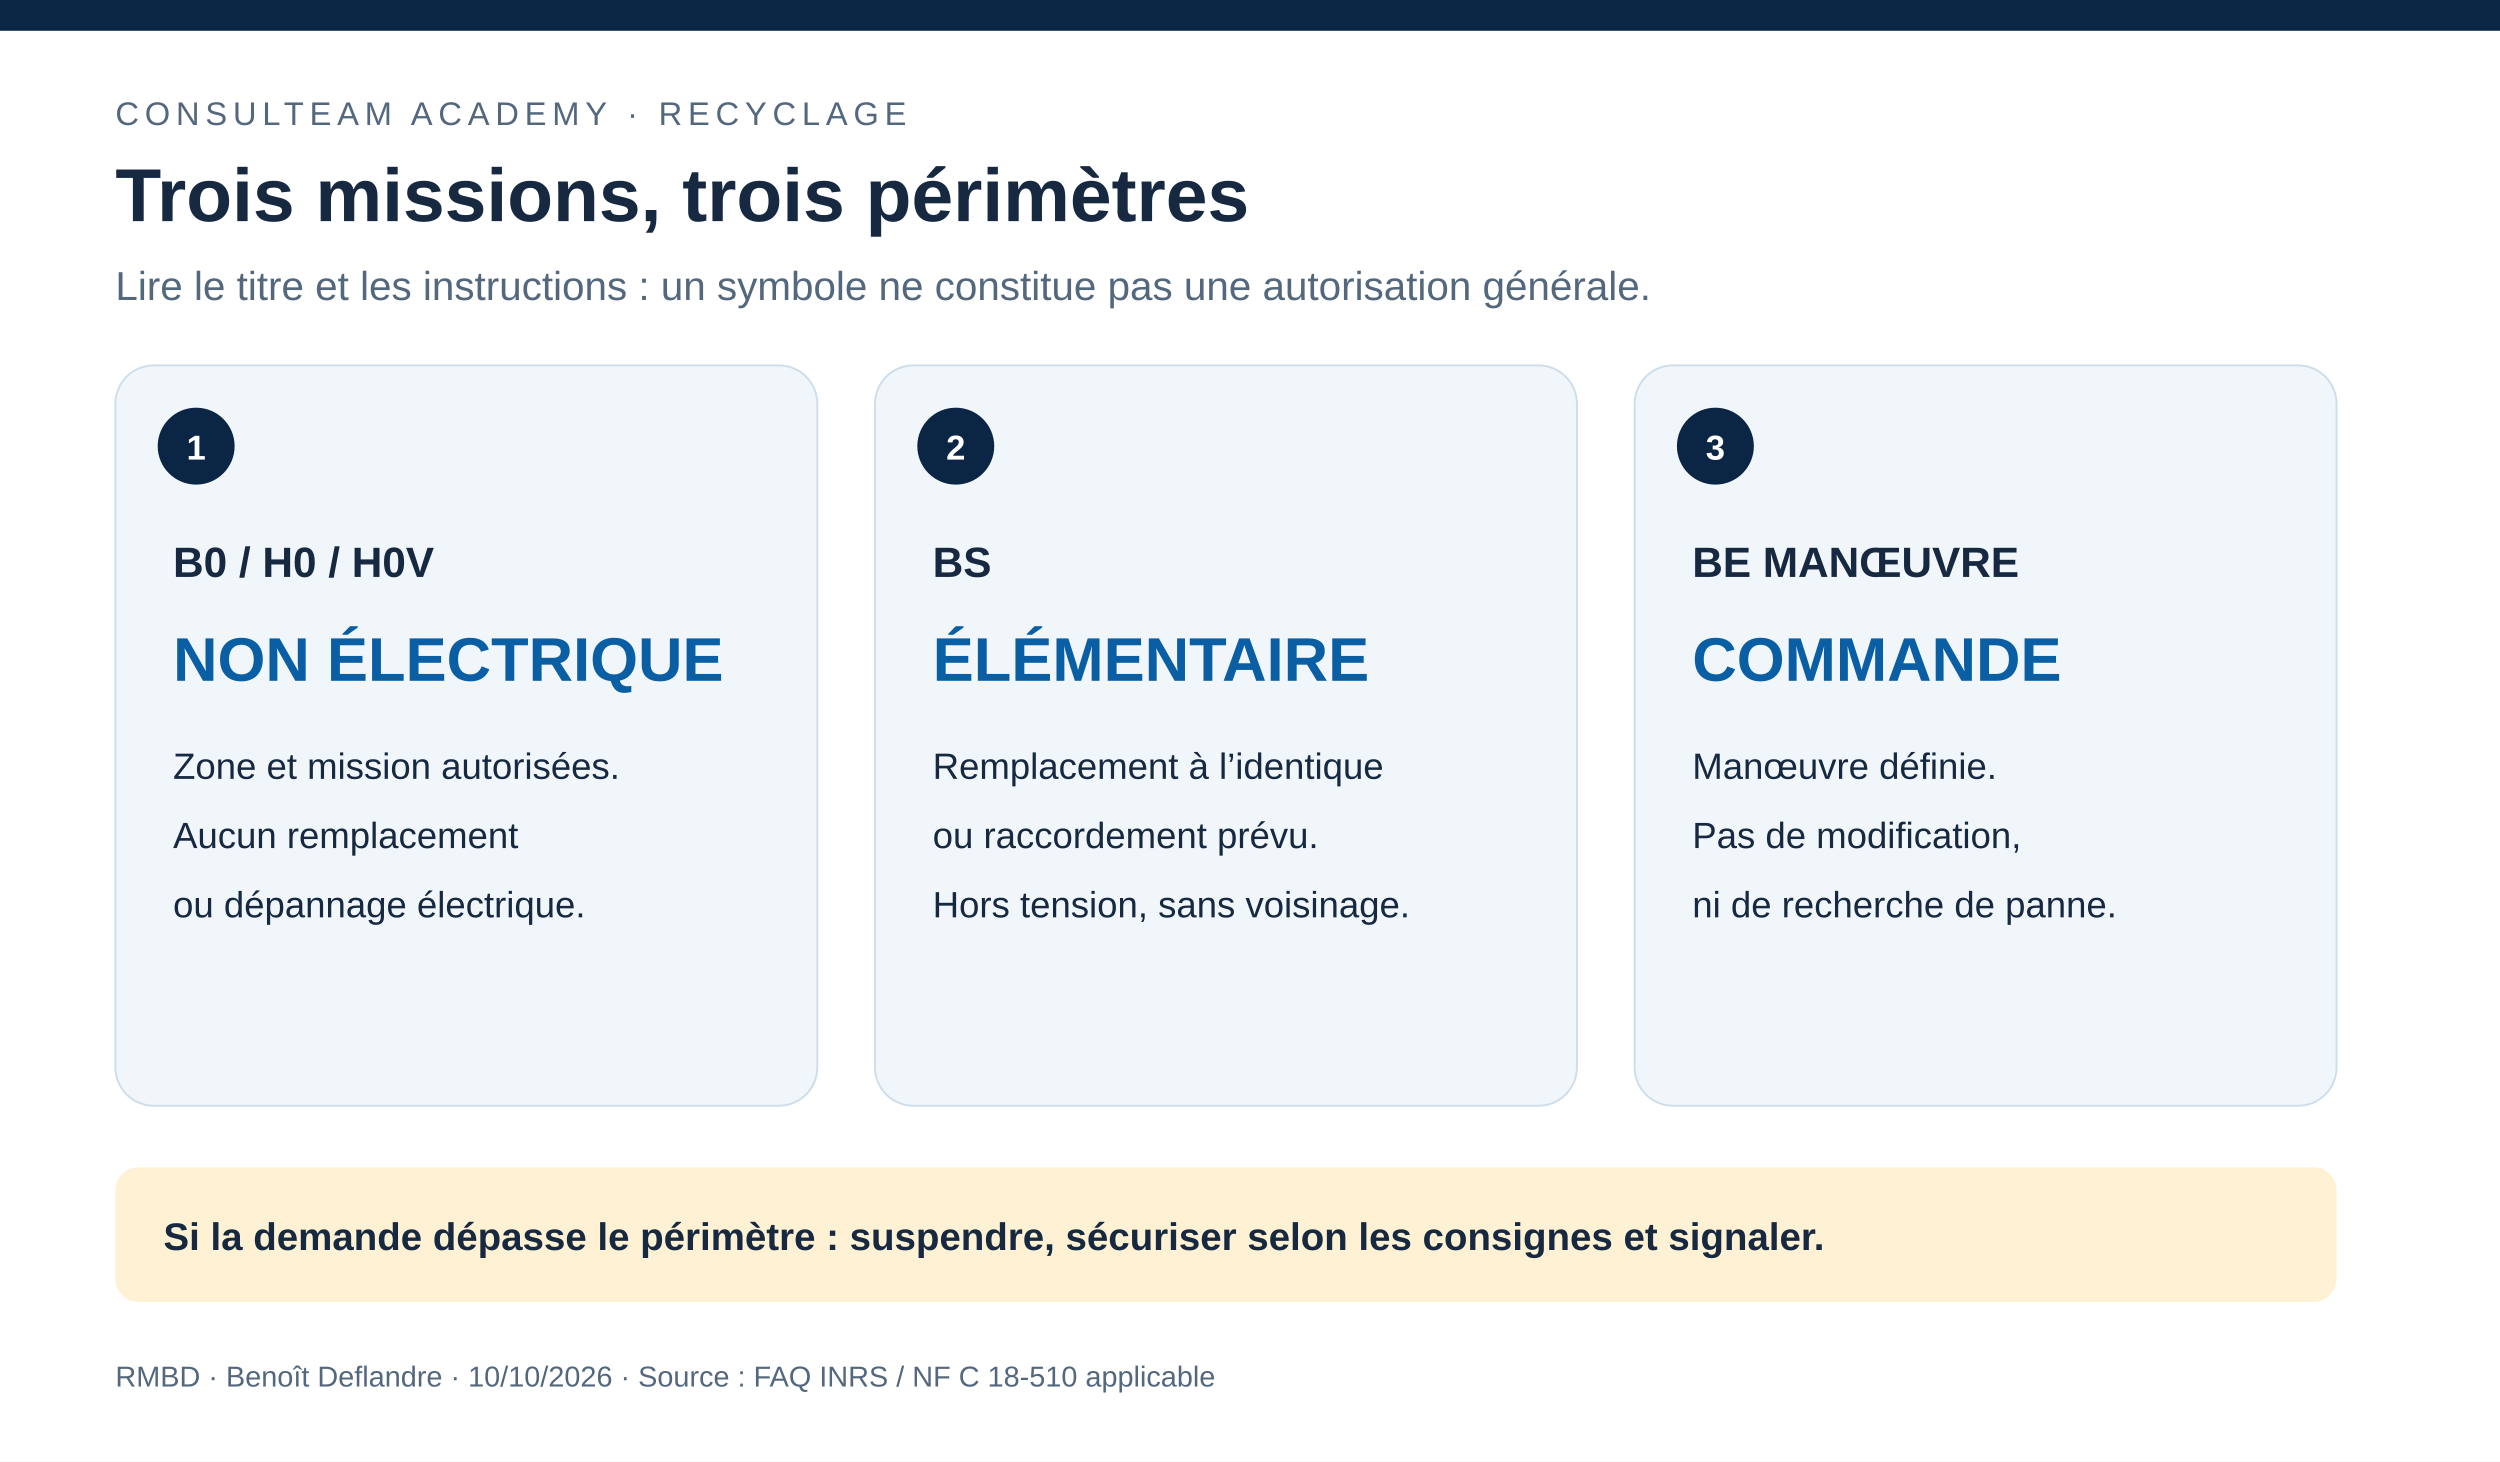
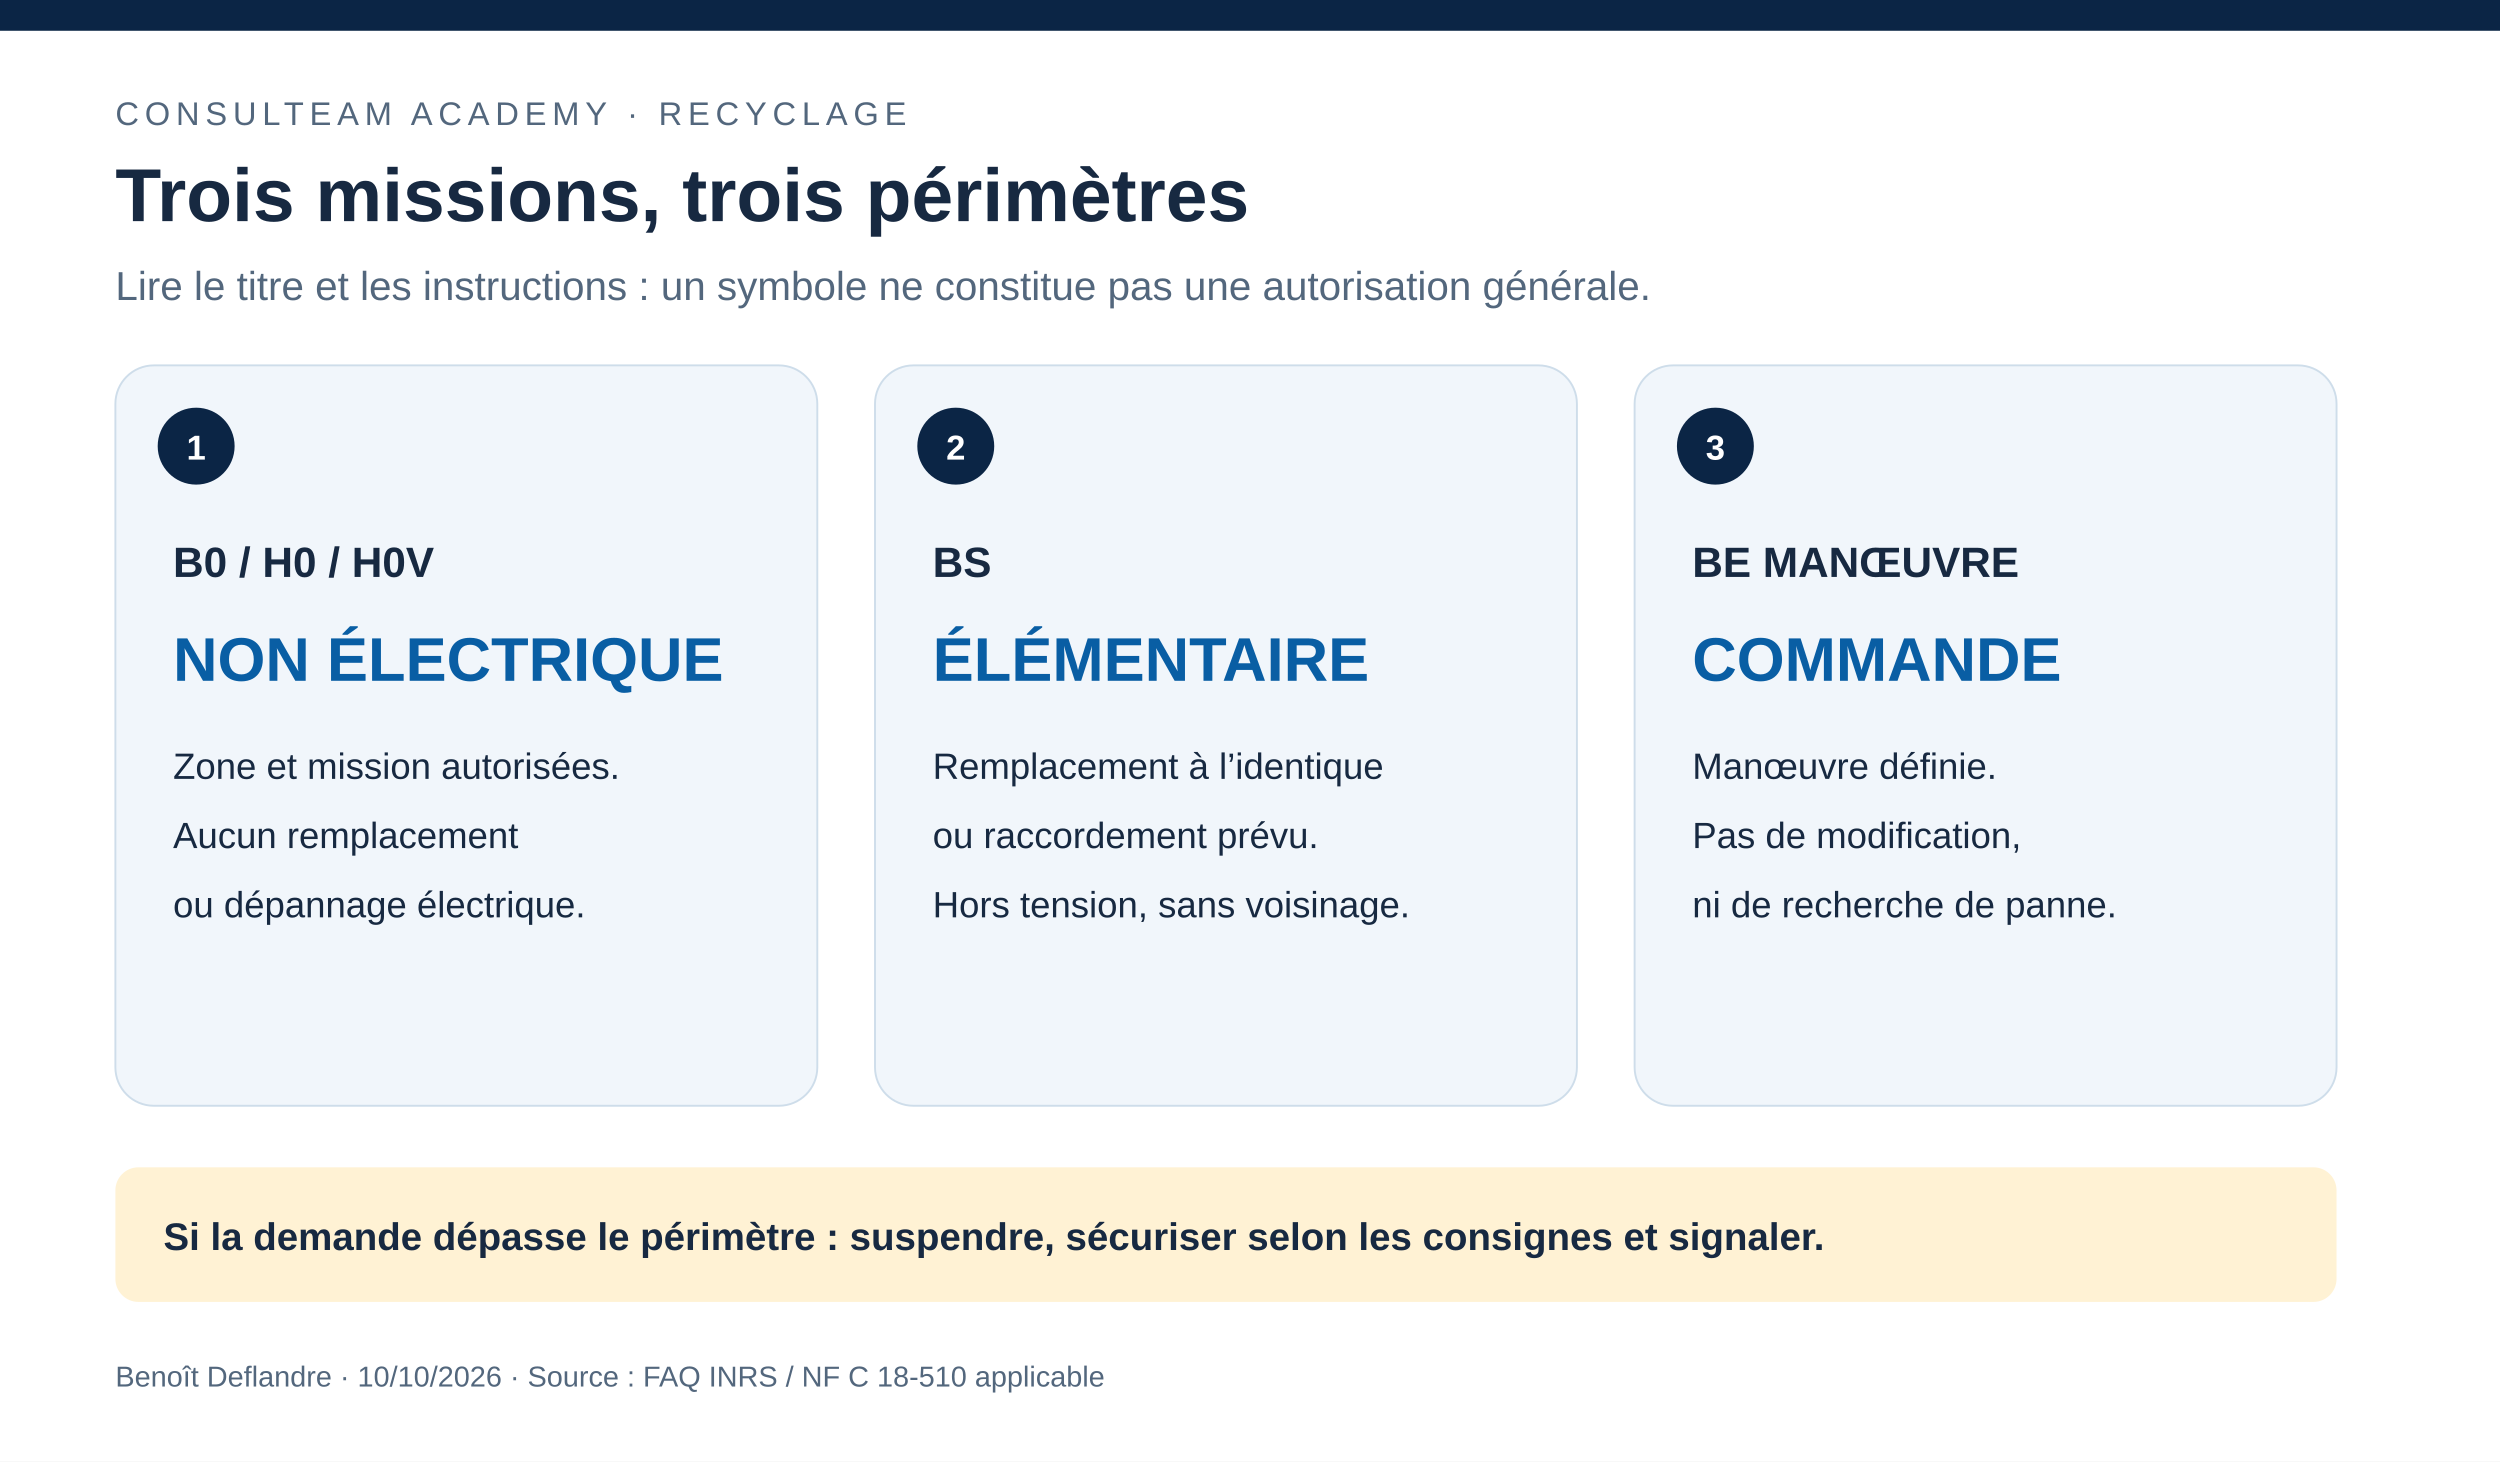
<svg xmlns="http://www.w3.org/2000/svg" viewBox="0 0 1300 760" role="img" aria-labelledby="title desc">
  <rect width="1300" height="760" fill="white" />
  <rect width="1300" height="16" fill="#0b2545" />
  <g font-family="Arial, sans-serif" fill="#172941">
    <text x="60" y="65" font-size="17" letter-spacing="3" fill="#53677d">CONSULTEAM ACADEMY · RECYCLAGE</text>
    <text x="60" y="115" font-size="39" font-weight="800">Trois missions, trois périmètres</text>
    <text x="60" y="156" font-size="21" fill="#53677d">Lire le titre et les instructions : un symbole ne constitue pas une autorisation générale.</text>
    <rect x="60" y="190" width="365" height="385" rx="20" fill="#f1f6fb" stroke="#ceddea" />
    <circle cx="102" cy="232" r="20" fill="#0b2545" />
    <text x="102" y="239" text-anchor="middle" fill="white" font-size="18" font-weight="700">1</text>
    <text x="90" y="300" font-size="22" font-weight="700">B0 / H0 / H0V</text>
    <text x="90" y="354" font-size="32" font-weight="800" fill="#095ea4">NON ÉLECTRIQUE</text>
    <text x="90" y="405" font-size="19">Zone et mission autorisées.</text>
    <text x="90" y="441" font-size="19">Aucun remplacement</text>
    <text x="90" y="477" font-size="19">ou dépannage électrique.</text>
    <rect x="455" y="190" width="365" height="385" rx="20" fill="#f1f6fb" stroke="#ceddea" />
    <circle cx="497" cy="232" r="20" fill="#0b2545" />
    <text x="497" y="239" text-anchor="middle" fill="white" font-size="18" font-weight="700">2</text>
    <text x="485" y="300" font-size="22" font-weight="700">BS</text>
    <text x="485" y="354" font-size="32" font-weight="800" fill="#095ea4">ÉLÉMENTAIRE</text>
    <text x="485" y="405" font-size="19">Remplacement à l’identique</text>
    <text x="485" y="441" font-size="19">ou raccordement prévu.</text>
    <text x="485" y="477" font-size="19">Hors tension, sans voisinage.</text>
    <rect x="850" y="190" width="365" height="385" rx="20" fill="#f1f6fb" stroke="#ceddea" />
    <circle cx="892" cy="232" r="20" fill="#0b2545" />
    <text x="892" y="239" text-anchor="middle" fill="white" font-size="18" font-weight="700">3</text>
    <text x="880" y="300" font-size="22" font-weight="700">BE MANŒUVRE</text>
    <text x="880" y="354" font-size="32" font-weight="800" fill="#095ea4">COMMANDE</text>
    <text x="880" y="405" font-size="19">Manœuvre définie.</text>
    <text x="880" y="441" font-size="19">Pas de modification,</text>
    <text x="880" y="477" font-size="19">ni de recherche de panne.</text>
    <rect x="60" y="607" width="1155" height="70" rx="12" fill="#fff2d4" />
    <text x="85" y="650" font-size="20" font-weight="700">Si la demande dépasse le périmètre : suspendre, sécuriser selon les consignes et signaler.</text>
-     <text x="60" y="721" font-size="15" fill="#53677d">RMBD · Benoît Deflandre · 10/10/2026 · Source : FAQ INRS / NF C 18-510 applicable</text>
+     <text x="60" y="721" font-size="15" fill="#53677d">Benoît Deflandre · 10/10/2026 · Source : FAQ INRS / NF C 18-510 applicable</text>
  </g>
</svg>
